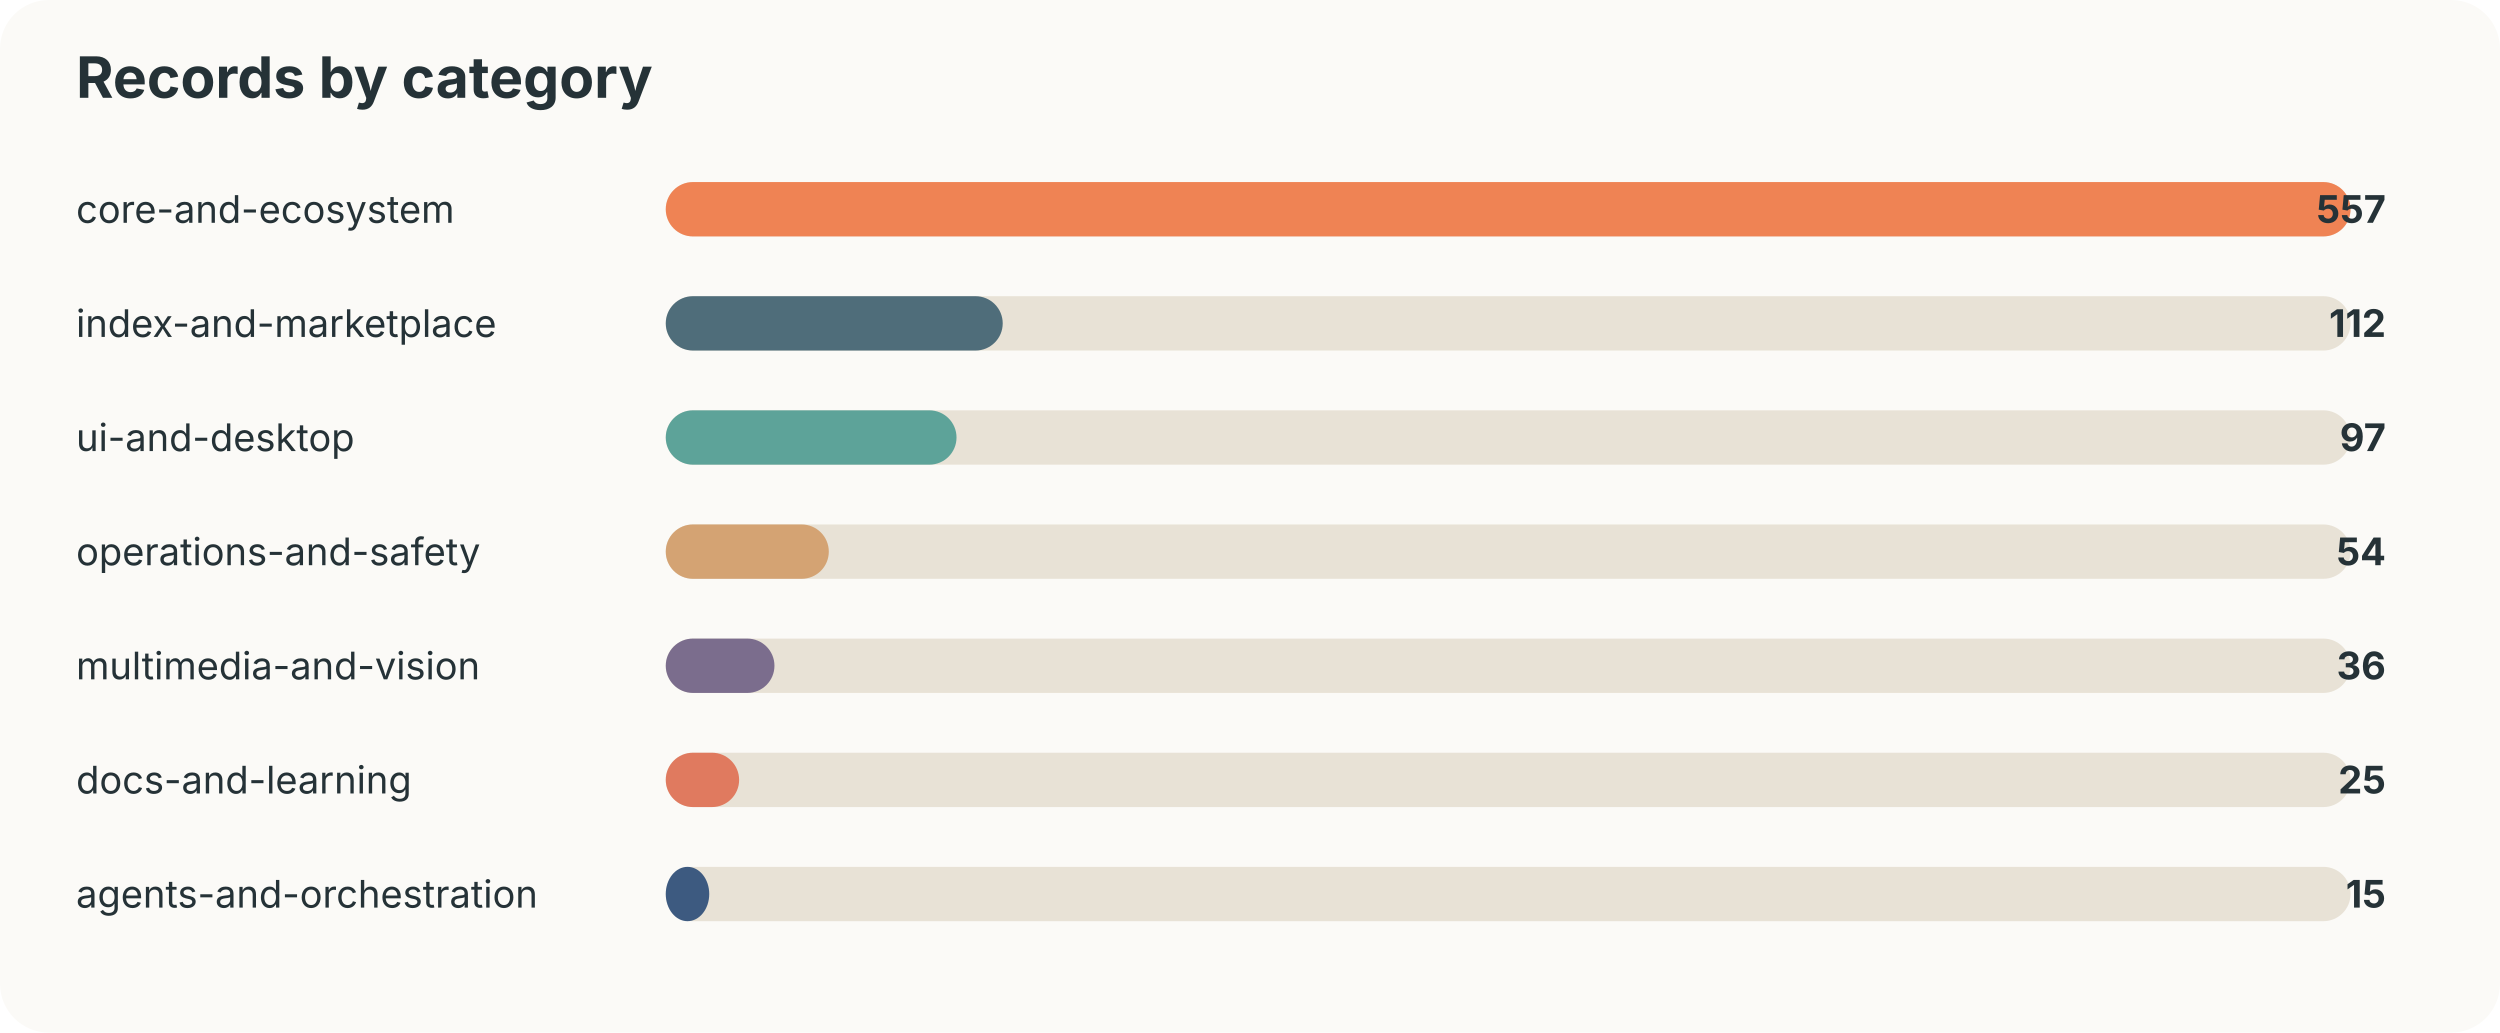
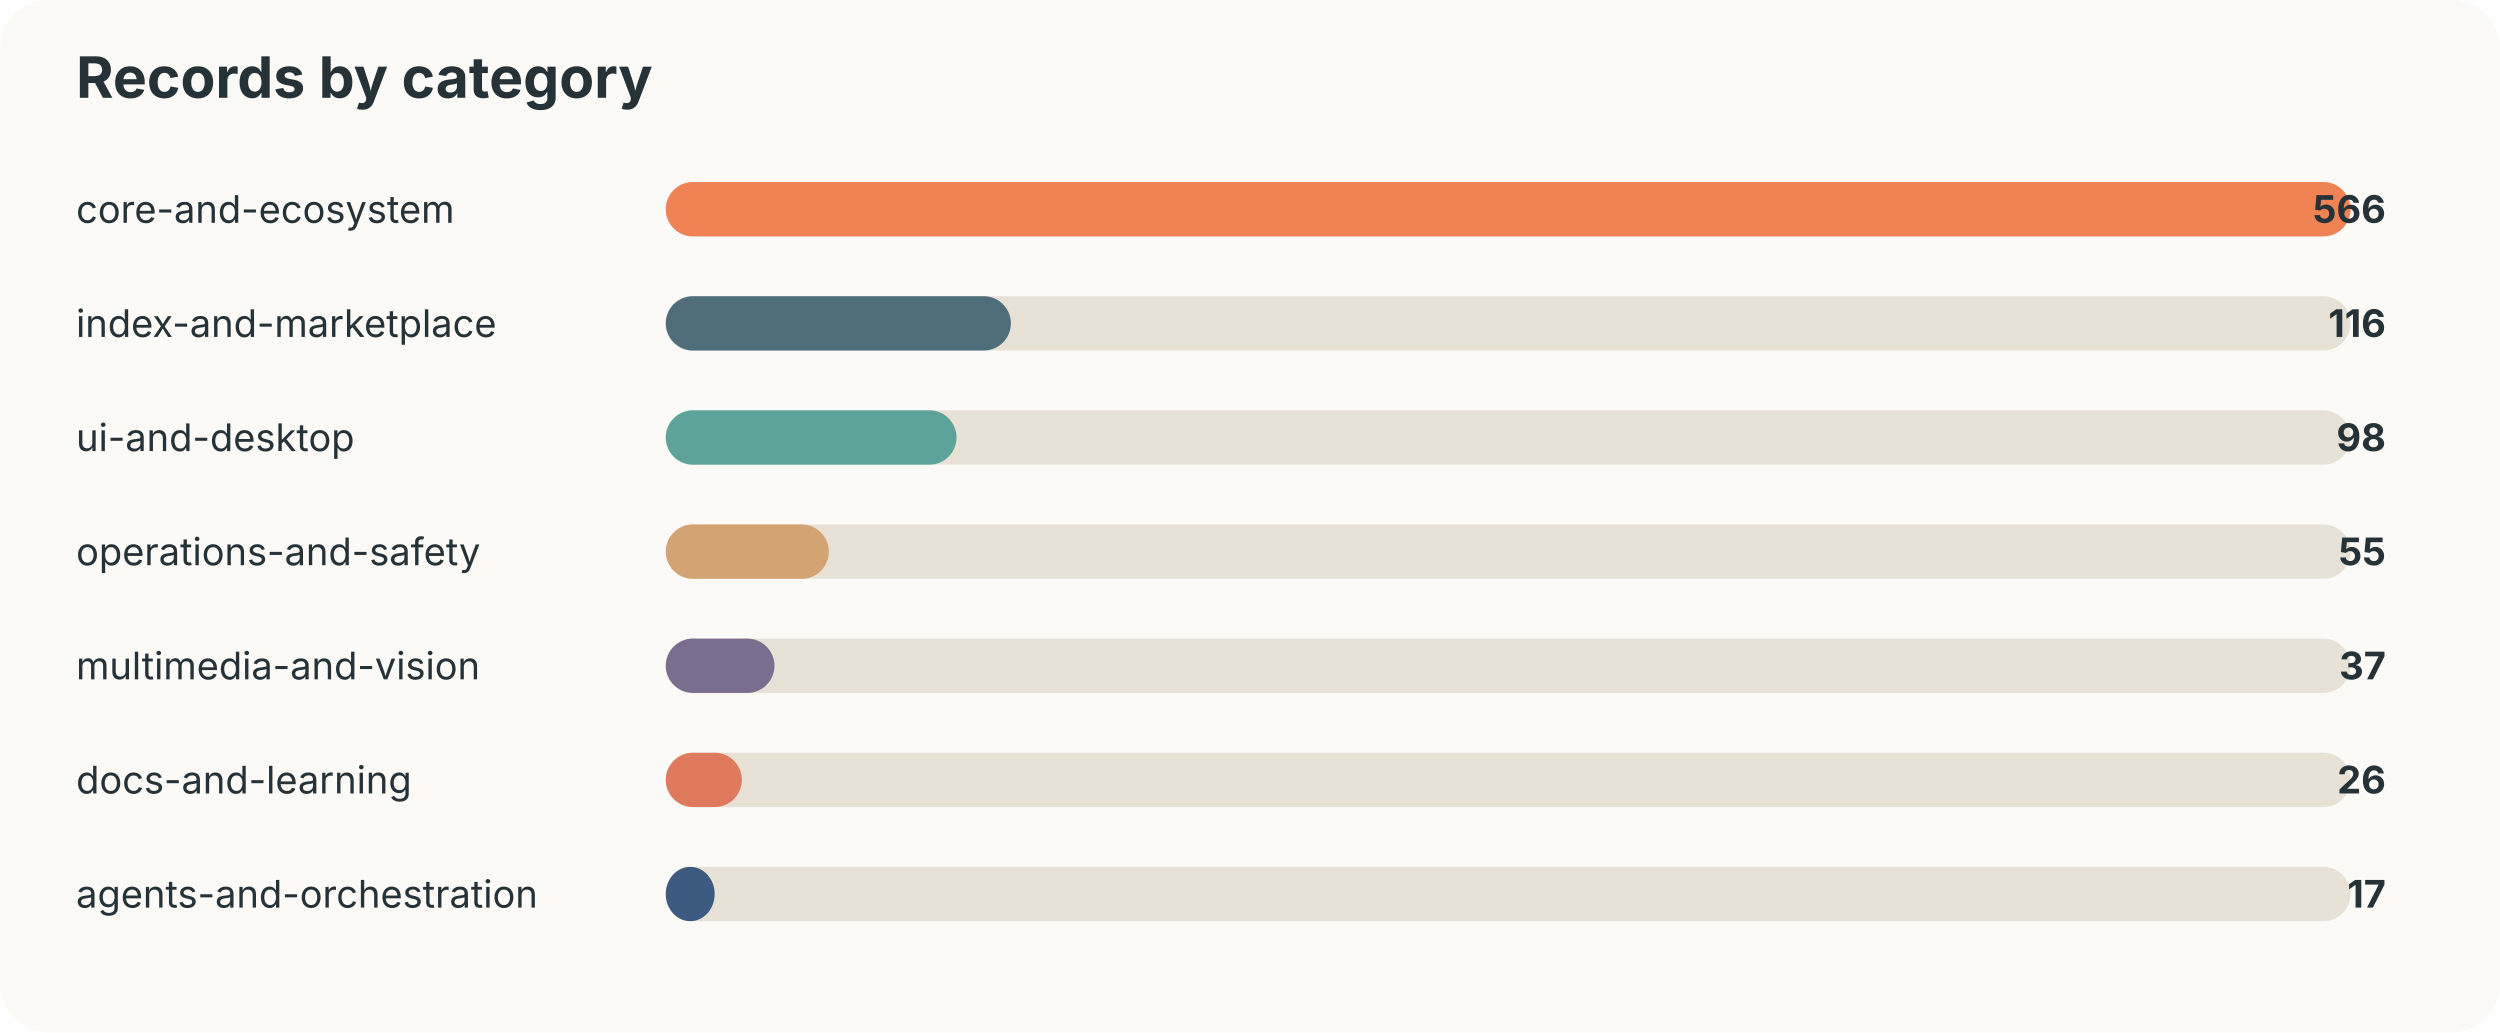
<svg xmlns="http://www.w3.org/2000/svg" width="920" height="380" viewBox="0 0 920 380">
  <style>text{font-family:-apple-system,BlinkMacSystemFont,"Segoe UI",sans-serif;fill:#253237} .muted{fill:#6b7a80;font-size:13px}</style>
  <rect width="100%" height="100%" rx="18" fill="#fbfaf7" />
  <text x="28" y="36" font-size="21" font-weight="700">Records by category</text>
  <text x="28" y="82" font-size="14">core-and-ecosystem</text>
  <rect x="245" y="67" width="620" height="20" rx="10" fill="#e8e2d6" />
  <rect x="245" y="67" width="620" height="20" rx="10" fill="#ef8354" />
-   <text x="878" y="82" text-anchor="end" font-size="14" font-weight="700">557</text>
+   <text x="878" y="82" text-anchor="end" font-size="14" font-weight="700">566</text>
  <text x="28" y="124" font-size="14">index-and-marketplace</text>
  <rect x="245" y="109" width="620" height="20" rx="10" fill="#e8e2d6" />
-   <rect x="245" y="109" width="124" height="20" rx="10" fill="#4f6d7a" />
-   <text x="878" y="124" text-anchor="end" font-size="14" font-weight="700">112</text>
+   <rect x="245" y="109" width="127" height="20" rx="10" fill="#4f6d7a" />
+   <text x="878" y="124" text-anchor="end" font-size="14" font-weight="700">116</text>
  <text x="28" y="166" font-size="14">ui-and-desktop</text>
  <rect x="245" y="151" width="620" height="20" rx="10" fill="#e8e2d6" />
  <rect x="245" y="151" width="107" height="20" rx="10" fill="#5da399" />
-   <text x="878" y="166" text-anchor="end" font-size="14" font-weight="700">97</text>
+   <text x="878" y="166" text-anchor="end" font-size="14" font-weight="700">98</text>
  <text x="28" y="208" font-size="14">operations-and-safety</text>
  <rect x="245" y="193" width="620" height="20" rx="10" fill="#e8e2d6" />
  <rect x="245" y="193" width="60" height="20" rx="10" fill="#d4a373" />
-   <text x="878" y="208" text-anchor="end" font-size="14" font-weight="700">54</text>
+   <text x="878" y="208" text-anchor="end" font-size="14" font-weight="700">55</text>
  <text x="28" y="250" font-size="14">multimedia-and-vision</text>
  <rect x="245" y="235" width="620" height="20" rx="10" fill="#e8e2d6" />
  <rect x="245" y="235" width="40" height="20" rx="10" fill="#7b6d8d" />
-   <text x="878" y="250" text-anchor="end" font-size="14" font-weight="700">36</text>
+   <text x="878" y="250" text-anchor="end" font-size="14" font-weight="700">37</text>
  <text x="28" y="292" font-size="14">docs-and-learning</text>
  <rect x="245" y="277" width="620" height="20" rx="10" fill="#e8e2d6" />
-   <rect x="245" y="277" width="27" height="20" rx="10" fill="#e07a5f" />
-   <text x="878" y="292" text-anchor="end" font-size="14" font-weight="700">25</text>
+   <rect x="245" y="277" width="28" height="20" rx="10" fill="#e07a5f" />
+   <text x="878" y="292" text-anchor="end" font-size="14" font-weight="700">26</text>
  <text x="28" y="334" font-size="14">agents-and-orchestration</text>
  <rect x="245" y="319" width="620" height="20" rx="10" fill="#e8e2d6" />
-   <rect x="245" y="319" width="16" height="20" rx="10" fill="#3d5a80" />
-   <text x="878" y="334" text-anchor="end" font-size="14" font-weight="700">15</text>
+   <rect x="245" y="319" width="18" height="20" rx="10" fill="#3d5a80" />
+   <text x="878" y="334" text-anchor="end" font-size="14" font-weight="700">17</text>
</svg>
